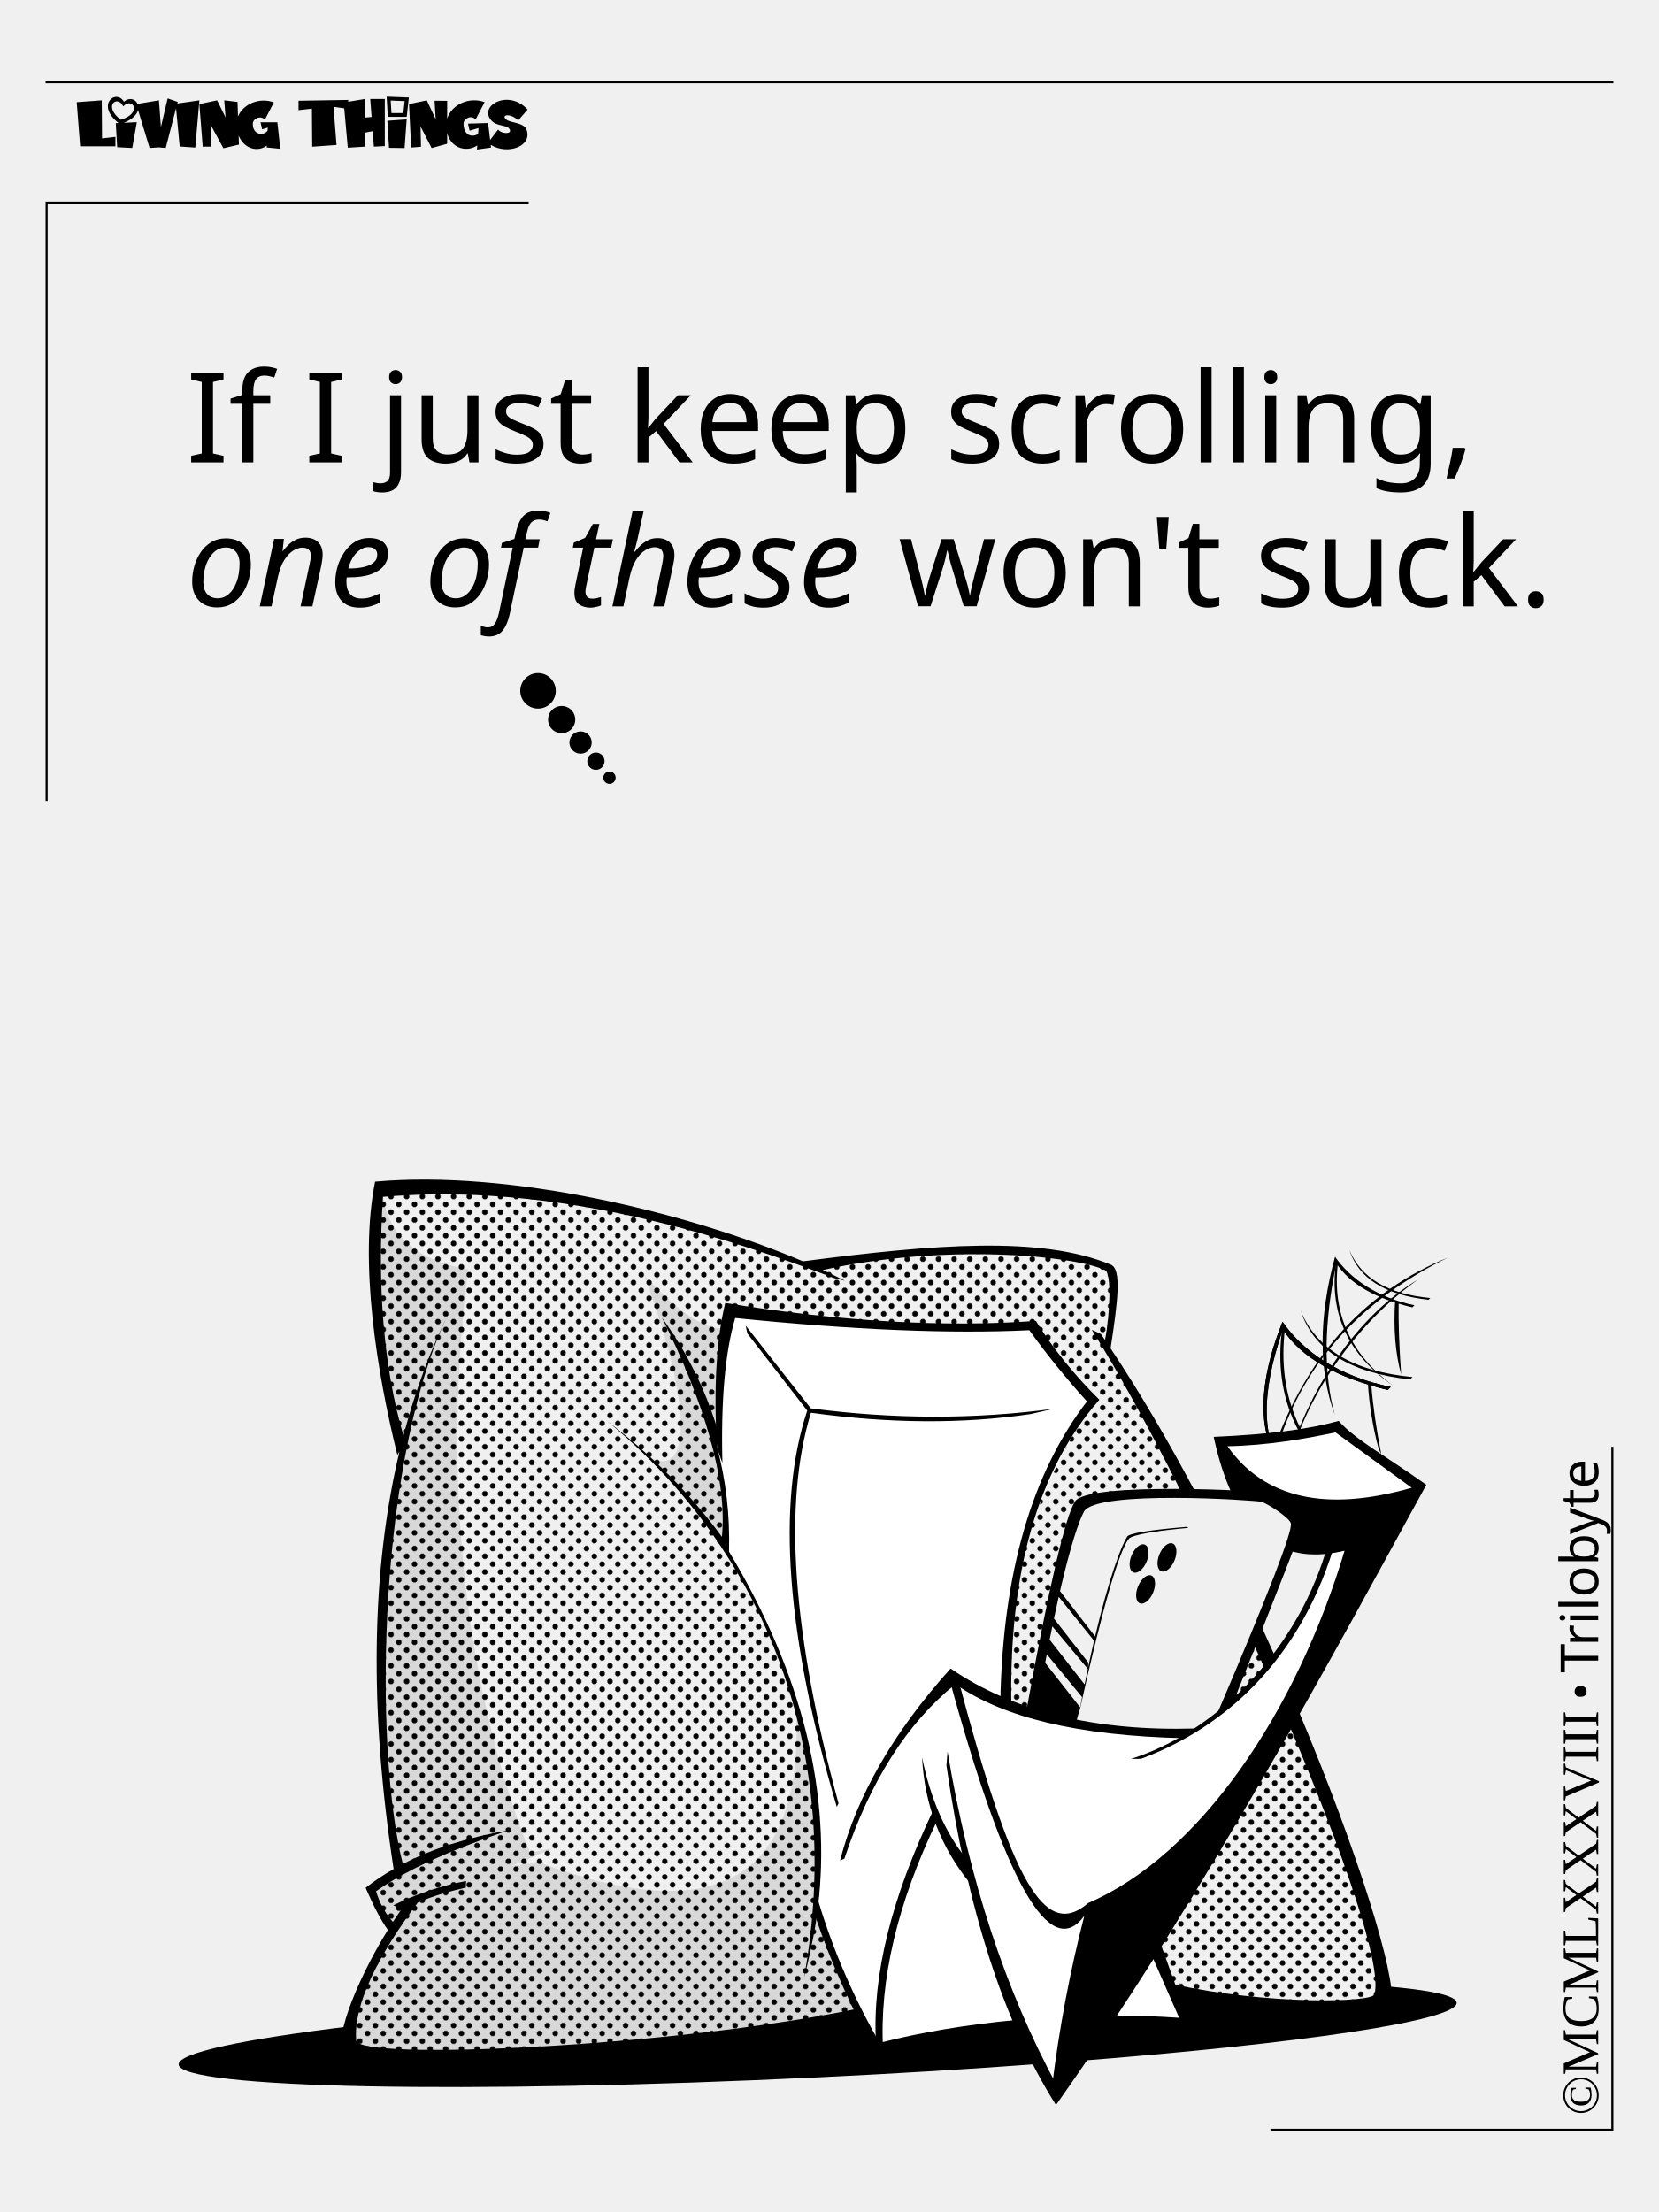
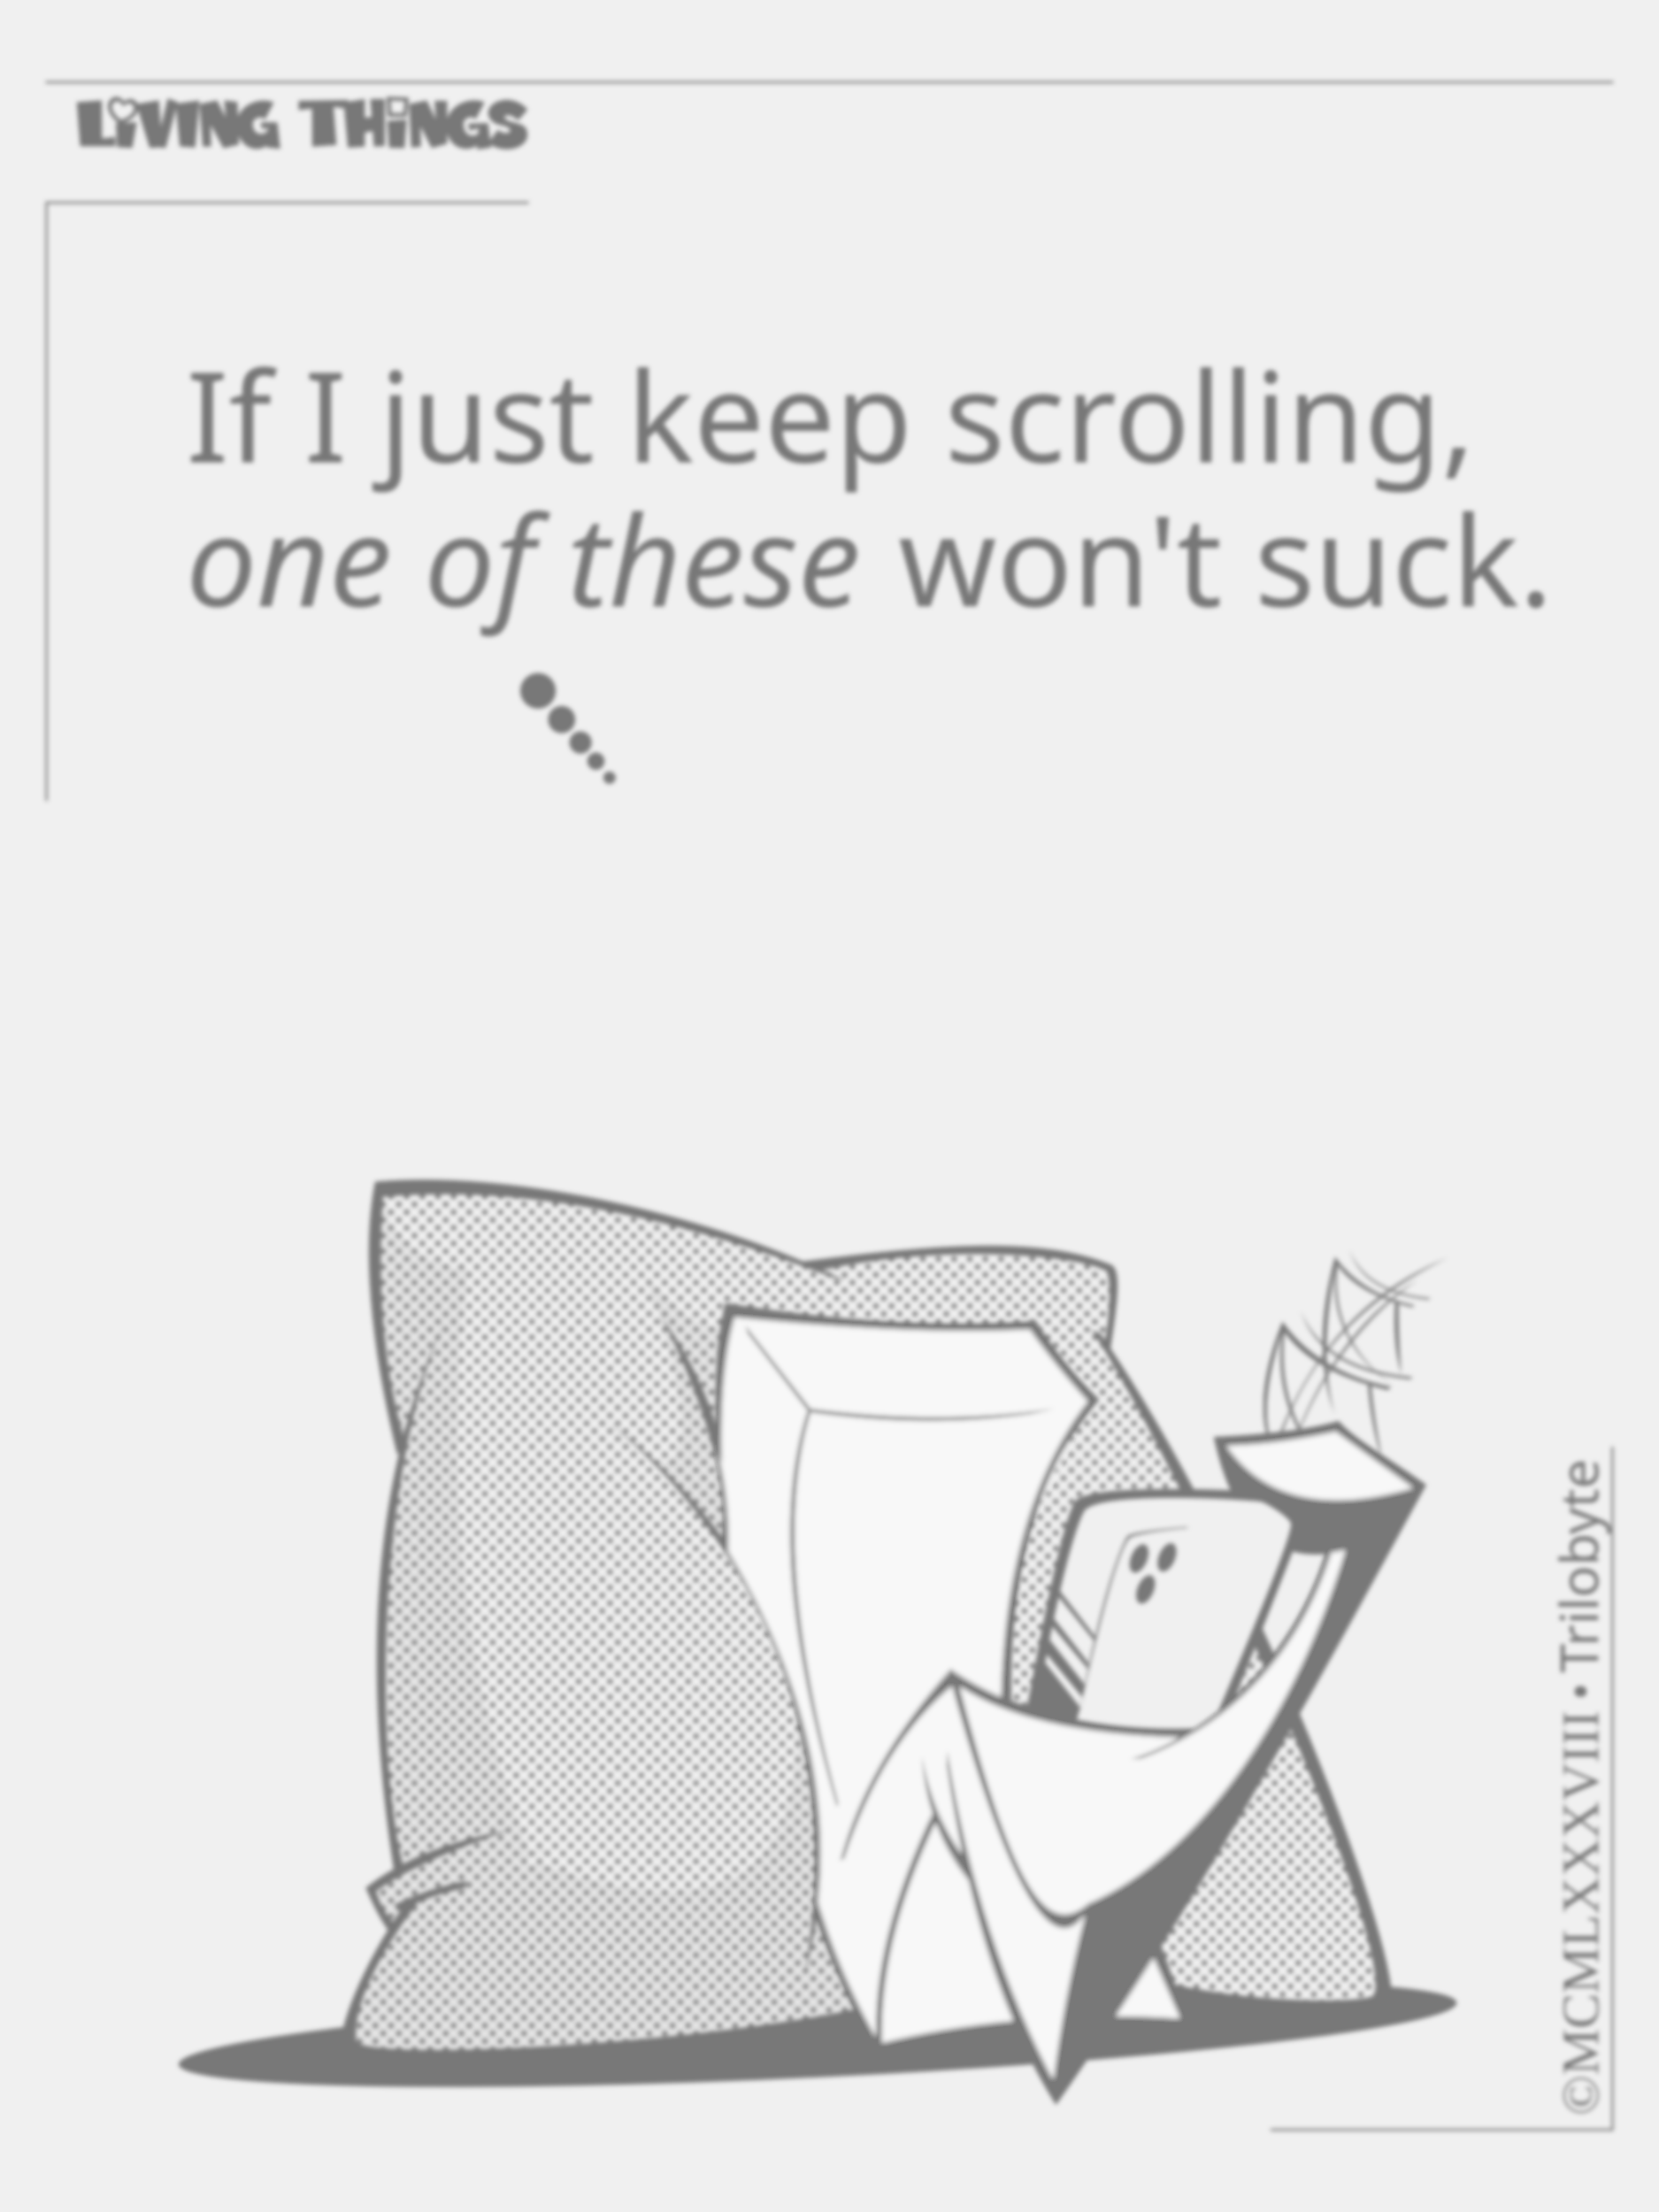
<svg xmlns="http://www.w3.org/2000/svg" style="isolation:isolate" viewBox="0 0 600 800" width="600pt" height="800pt">
  <style type="text/css">
    
  @font-face {
    font-family: 'Comic Neue';
    src: url('neue.ttf') format('truetype');
  }

+   :root {
+     --blurry : 5;
+   }
  text {
    font-family: 'Comic Neue', sans-serif;
    font-weight: bold;
    font-style: italic;
    font-size: 20px;
    fill: #909;
  }
</style>
  <defs>
    <pattern id="dotz" x="0" y="0" width="4" height="4" patternUnits="userSpaceOnUse" patternTransform="rotate(45)">
      <circle cx="2" cy="2" r="1" fill="#000" transform="scale(1)" transform-origin="2 2" />
    </pattern>
+     <filter id="blur">
+       <feGaussianBlur in="SourceGraphic" stdDeviation="0.9" />
+     </filter>
  </defs>
  <defs>
-     <g id="ikon" opacity="1">
+     <g id="ikon" opacity="0.5" filter="url(#blur)">
      <path id="pillowFill" d=" M 137.119 430.387 C 133.398 463.855 136.091 495.501 145.184 525.309 C 134.377 580.385 133.968 630.849 143.944 676.688 L 134.017 683.513 C 136.072 688.819 138.675 693.658 141.81 698.014 C 131.007 717.203 125.726 731.232 125.952 740.086 C 186.626 747.27 250.684 740.889 311.454 728.802 C 304.472 714.376 299.058 701.309 295.177 689.565 C 298.428 637.893 287.739 594.985 263.074 560.803 C 263.325 548.425 262.317 534.827 260.015 519.974 C 259.108 502.841 260.759 487.824 264.934 474.886 C 304.754 479.57 340.836 481.222 373.145 479.805 L 395.24 506.858 C 373.91 532.157 363.131 570.733 363.698 615.069 L 372.325 618.348 C 378.239 590.858 383.594 564.941 390.36 544.177 C 395.232 540.277 408.692 539.716 430.705 540.036 L 400.217 487.101 Q 402.879 468.469 402.033 459.546 C 372.673 449.905 336.695 449.497 294.082 458.305 C 243.594 438.535 191.278 429.234 137.119 430.387 L 137.119 430.387 Z  M 466.907 620.09 C 481.019 648.362 492.83 682.448 500.948 723.382 C 473.956 726.892 450.038 726.357 426.738 721.742 L 418.54 705.347 L 466.907 620.09 L 466.907 620.09 Z  M 454.869 590.416 L 459.322 601.195 C 455.71 605.862 450.801 611.029 444.559 616.661 L 454.869 590.416 Z " fill-rule="evenodd" fill="url(#dotz)" />
      <path d=" M 375.684 746.455 C 351.148 748.29 324.396 749.922 296.479 751.27 C 168.923 757.429 65.023 755.356 64.602 746.643 C 64.4 742.466 88.023 737.515 126.774 732.815 C 126.158 735.56 125.898 737.97 125.952 740.086 C 186.626 747.27 250.684 740.889 311.454 728.802 L 318.76 740.712 L 368.825 731.899 L 375.684 746.455 L 375.684 746.455 Z  M 388.637 745.478 C 470.322 739.114 527.143 730.792 526.831 724.322 C 526.705 721.712 517.292 719.698 500.625 718.333 C 500.978 720.142 501.313 721.933 501.619 723.691 C 487.286 726.302 442.587 725.023 424.864 720.447 L 428.661 731.839 L 396.823 730.963 Q 390.981 740.894 388.637 745.478 Z " fill-rule="evenodd" fill="rgb(0,0,0)" />
      <path d=" M 262.39 480.319 C 255.44 481.247 245.692 474.975 233.132 461.486 C 251.99 512.675 249.081 536.91 233.132 525.848 C 247.243 537.776 257.897 550.84 265.059 565.002 L 260.771 521.116 L 262.39 480.319 Z  M 138.403 432.502 Q 141.807 454.362 169.365 459.08 C 160.288 529.342 166.556 605.997 191.637 670.058 L 200.14 668.366 L 185.106 674.836 L 194.973 673.495 Q 291.499 709.781 288.001 619.17 C 295.541 638.289 296.857 667.13 295.52 689.237 C 299.336 701.331 304.454 714.229 310.837 727.896 C 243.095 742.685 180.837 746.649 124.024 739.753 C 128.484 721.849 133.525 708.702 141.149 698.276 L 133.896 683.265 L 145.267 676.025 C 133.471 634.847 133.476 584.207 145.267 524.088 C 136.067 501.377 133.784 470.854 138.403 432.502 Z " fill-rule="evenodd" fill="rgb(0,0,0)" fill-opacity="0.1" />
      <g>
        <path d=" M 499.582 526.066 C 497.773 516.987 496.569 508.624 495.959 500.966 L 494.697 500.149 C 495.233 508.401 496.537 516.346 498.598 523.971 L 499.582 526.066 Z " fill="rgb(0,0,0)" />
        <path d=" M 506.74 497.096 Q 505.647 481.279 505.835 471.103 L 504.573 470.285 Q 503.584 485.604 506.74 497.096 Z " fill="rgb(0,0,0)" />
        <path d=" M 496.331 501.183 C 498.106 501.725 499.983 502.216 501.925 502.674 L 502.957 501.623 C 500.897 501.202 498.904 500.718 497.02 500.14 L 496.331 501.183 L 496.331 501.183 Z " fill="rgb(0,0,0)" />
        <path d=" M 465.558 532.379 C 456.213 521.942 455.681 504.766 463.952 480.837 C 470.726 491.013 483.388 498.296 501.925 502.674 L 502.957 501.623 C 484.359 497.824 471.323 488.864 463.838 478.023 C 454.116 502.348 454.694 521.569 465.558 532.379 Z " fill="rgb(0,0,0)" />
        <path d=" M 465.558 532.379 C 456.213 521.942 455.681 504.766 463.952 480.837 C 470.726 491.013 483.388 498.296 501.925 502.674 L 502.957 501.623 C 484.359 497.824 471.323 488.864 463.838 478.023 C 454.116 502.348 454.694 521.569 465.558 532.379 Z " fill="rgb(0,0,0)" />
        <path d=" M 492.747 541.955 C 470.96 526.112 461.634 505.569 464.755 480.312 L 463.723 480.428 C 460.289 505.971 469.968 526.484 492.747 541.955 Z " fill="rgb(0,0,0)" />
        <path d=" M 523.659 454.82 C 494.656 466.631 474.026 488.702 461.756 521.02 L 462.325 522.324 C 471.853 492.649 492.302 470.153 523.659 454.82 Z " fill="rgb(0,0,0)" />
        <path d=" M 512.776 462.8 C 492.239 475.032 472.64 500.927 463.952 534.4 L 464.355 535.751 C 471.102 505.016 490.572 478.68 512.776 462.8 Z " fill="rgb(0,0,0)" />
        <path d=" M 470.436 474.123 C 476.246 488.078 489.721 496.049 510.852 498.024 L 509.998 498.893 C 488.272 496.527 475.089 488.274 470.436 474.123 Z " fill="rgb(0,0,0)" />
        <path d=" M 482.732 511.693 Q 476.538 489.069 483.323 456.966 C 488.227 464.36 497.392 469.652 510.809 472.834 L 511.557 472.07 C 498.095 469.31 488.254 462.387 482.836 454.51 Q 473.9 487.39 482.732 511.693 Z " fill="rgb(0,0,0)" />
        <path d=" M 504.166 501.376 C 488.396 489.865 481.645 474.937 483.905 456.585 L 483.157 456.669 C 480.672 475.23 487.678 490.135 504.166 501.376 Z " fill="rgb(0,0,0)" />
        <path d=" M 488.017 452.088 C 492.222 462.228 501.976 468.02 517.271 469.455 L 516.653 470.087 C 500.927 468.367 491.385 462.371 488.017 452.088 Z " fill="rgb(0,0,0)" />
      </g>
      <path id="pillowLines" d=" M 265.371 561.862 C 296.248 607.313 305.056 662.369 290.772 715.304 C 305.508 634.247 276.898 560.888 219.492 513.891 C 235.939 526.349 249.829 540.481 261.096 555.818 C 263.117 535.01 254.56 506.841 239.404 476.545 C 257.351 501.423 266.003 529.858 265.371 561.862 Z  M 145.059 690.677 C 144.054 692.11 143.065 693.579 142.094 695.072 C 139.354 692.04 137.331 688.354 136.008 684.01 C 146.131 676.759 162.09 669.417 183.868 661.969 C 169.082 664.532 156.349 668.592 145.673 674.152 C 134.841 630.687 136.74 524.602 163.388 472.605 C 156.092 487.022 150.264 502.553 145.911 519.204 L 145.911 519.204 C 138.605 494.378 136.438 464.358 138.502 432.859 C 189.116 428.579 243.126 439.701 301.556 462.204 L 305.591 463.213 C 303.069 461.92 300.4 460.624 297.535 459.336 C 340.659 449.76 388.18 453.866 399.719 459.414 C 401.936 460.48 401.544 474.921 399.637 484.624 C 399.14 483.889 398.642 483.159 398.144 482.433 L 394.859 480.94 C 404.56 496.335 415.899 517.083 427.432 540 L 432.512 540 L 432.512 540 L 432.512 540 L 432.512 540 L 432.512 540 L 432.512 540 C 422.691 521.481 412.303 503.642 401.656 487.648 C 404.366 470.152 405.642 458.995 401.748 457.384 C 376.381 446.889 338.111 449.965 290.402 456.18 L 290.402 456.18 C 249.052 438.592 184.805 422.992 135.649 427.361 L 135.649 427.361 C 129.814 456.488 136.296 496.339 143.708 526.241 L 144.477 524.923 C 134.217 568.012 133.508 618.353 142.36 675.959 L 142.36 675.959 C 138.721 678.032 135.347 680.298 132.229 682.751 C 135.085 689.393 137.77 694.478 140.272 697.981 L 140.272 697.981 C 127.978 717.854 119.652 740.79 125.369 741.562 C 172.755 747.96 238.911 744.913 311.399 730.409 L 311.399 730.409 L 309.68 726.589 C 242.417 740.411 129.493 745.302 128.831 737.981 C 127.647 724.895 137.389 706.287 151.115 688.075 C 156.549 685.761 161.786 684.216 168.461 682.661 L 168.565 680.297 C 159.772 681.894 150.218 685.129 142.269 689.056 L 145.059 690.677 L 145.059 690.677 Z  M 461.239 599.294 C 459.574 595.545 457.874 591.775 456.141 587.992 L 456.141 587.992 L 453.46 594.676 C 454.849 597.757 456.224 600.833 457.581 603.899 L 461.239 599.294 L 461.239 599.294 L 461.239 599.294 L 461.239 599.294 L 461.239 599.294 L 461.239 599.294 L 461.239 599.294 L 461.239 599.294 Z  M 469.547 618.529 C 491.23 670.14 504.835 714.203 503.257 724.236 C 502.378 729.824 452.501 729.366 426.341 723.493 L 424.421 717.651 C 458.107 725.095 496.223 724.279 497.083 721.303 C 500.001 711.201 486.082 670.703 466.363 624.162 L 469.547 618.529 L 469.547 618.529 L 469.547 618.529 L 469.547 618.529 L 469.547 618.529 L 469.547 618.529 L 469.547 618.529 L 469.547 618.529 Z " fill-rule="evenodd" fill="rgb(0,0,0)" />
      <g id="pinkie">
        <path d=" M 263.581 474 L 259.22 523 C 262.533 535.075 264.023 547.802 263.661 561.152 C 290.256 605.488 300.947 648.812 295.705 691.095 C 303.862 713.529 311.446 730.348 318.428 741.524 L 368.823 732.731 L 382.158 757.427 Q 388.435 747.894 401.772 730.07 L 428.821 731.469 L 417.254 705.696 C 459.174 637.266 491.236 581.269 513.381 537.645 L 483.108 516.156 L 441.476 521.69 L 447.01 541.437 L 458.333 542.231 L 468.461 550.022 L 466.221 559.614 L 480.537 561.27 C 471.928 591.504 455.115 613.462 430.069 627.116 C 405.721 626.542 383.623 622.892 363.745 616.134 C 360.476 582.897 370.949 546.397 395.135 506.603 L 373.764 479.691 C 337.775 480.744 301.058 478.857 263.581 474 Z " x-fill="var(--pinkie-color, #fff)" y-fill="hsl(320,100%,99%)" fill="#fff" />
        <path id="footBottom" d=" M 446.601 540.305 C 444.759 536.105 443.257 531.285 442.093 525.848 L 443.92 523.051 C 457.301 541.936 479.506 546.931 510.573 538.074 L 514.006 537.991 C 485.013 591.347 436.344 680.442 382.362 757.608 L 394.16 690.149 C 434.084 671.758 465.144 628.551 487.375 560.563 C 479.515 562.19 472.612 562.061 466.67 560.177 L 470.305 549.402 L 458.646 541.1 L 446.601 540.305 Z " fill-rule="evenodd" fill="rgb(0,0,0)" />
        <path d=" M 259.298 523.687 C 258.065 501.967 259.069 484.489 262.294 471.238 C 303.713 477.934 341.167 480.101 374.643 477.726 C 380.875 487.767 388.534 497.276 397.604 506.236 C 375.381 531.542 364.779 568.629 365.781 617.482 L 361.795 614.755 C 362.748 568.784 373.191 532.818 393.107 506.841 C 385.439 498.352 378.495 489.771 372.259 481.081 C 343.926 482.456 308.473 480.992 265.887 476.675 C 262.233 489.086 260.7 506.567 261.271 529.101 L 259.298 523.687 Z " fill="rgb(0,0,0)" />
        <path d=" M 269.689 479.429 L 293.242 509.353 C 323.088 513.301 352.36 513.359 381.045 509.51 L 372.862 511.398 C 348.347 515.029 321.826 514.881 293.282 510.94 C 283.193 543.686 286.529 590.785 303.259 652.205 L 302.629 653.464 C 284.343 591.562 280.79 543.806 291.939 510.167 L 270.266 482.235 L 269.689 479.429 Z " fill="rgb(0,0,0)" />
        <path d=" M 445.587 540.305 Q 441.529 531.684 438.952 519.668 C 459.648 518.744 473.894 516.807 484.144 513.891 C 490.224 520.754 501.587 526.831 515.85 536.999 C 484.83 593.507 436.08 684.834 381.911 761.296 C 363.041 731.441 349.82 690.497 342.282 638.501 L 342.689 633.484 C 350.392 679.601 363.613 719.95 382.387 754.57 C 422.443 702.288 483.325 590.169 510.573 538.074 L 482.997 518.049 C 472.424 520.306 458.58 522.768 443.92 523.051 Q 445.576 533.162 448.893 540.519 L 445.587 540.305 Z  M 466.405 560.821 Q 479.57 564.952 498.164 556.644 Q 479.609 562.647 467.214 558.441 L 466.405 560.821 Z " fill-rule="evenodd" fill="rgb(0,0,0)" />
        <path d=" M 349.171 671.863 L 351.102 681.428 C 340.248 668.228 334.374 652.931 333.466 635.521 C 336.454 650.331 341.694 662.45 349.171 671.863 Z " fill="rgb(0,0,0)" />
        <path d=" M 368.982 734.224 C 350.149 735.911 332.998 739.16 317.535 743.977 C 308.183 726.928 300.41 709.446 295.105 693.766 L 295.105 693.766 L 295.804 687.056 C 301.362 705.708 309.091 723.146 318.128 738.812 C 332.335 735.181 349.3 732.229 367.742 730.528 L 368.982 734.224 Z  M 400.009 732.857 C 409.915 732.834 420.209 733.171 430.892 733.868 L 419.722 702.923 L 416.378 706.83 L 426.457 729.767 C 418.435 729.214 410.443 728.951 402.564 728.941 L 400.009 732.857 Z " fill-rule="evenodd" fill="rgb(0,0,0)" />
        <path d=" M 337.794 654.157 L 339.179 657.917 C 324.523 688.228 317.932 716.202 319.39 741.825 L 316.817 739.054 C 315.366 714.59 322.363 686.296 337.794 654.157 Z " fill="rgb(0,0,0)" />
        <path d=" M 489.061 559.578 C 483.936 585.426 442.147 676.314 396.315 691.759 C 390.826 712.162 386.761 733.171 384.133 754.8 L 380.487 754.57 C 383.074 733.569 386.961 713 392.162 692.879 C 379.78 709.735 363.444 680.95 343.17 606.537 L 346.408 606.792 C 365.836 680.219 377.696 701.978 393.558 688.255 C 433.678 671.035 468.861 619.557 486.528 560.022 L 489.061 559.578 L 489.061 559.578 Z " fill="rgb(0,0,0)" />
        <path d=" M 482.06 560.563 L 479.337 561.622 C 468.09 598.156 439.184 626.611 409.062 636.117 L 412.651 636.102 C 443.516 624.641 469.734 600.022 482.06 560.563 Z " fill="rgb(0,0,0)" />
        <path d=" M 432.431 625.13 Q 377.915 626.748 343.796 603.449 C 323.225 626.282 309.893 649.427 303.817 672.9 L 305.38 672.199 C 314.718 644.167 328.099 623.129 345.538 609.098 C 362.908 621.234 389.923 627.731 428.081 628.646 L 432.431 625.13 L 432.431 625.13 Z " fill="rgb(0,0,0)" />
      </g>
      <path id="circles" d=" M 190.506 244.89 C 193.243 242.638 197.294 243.032 199.546 245.769 C 201.798 248.506 201.404 252.557 198.667 254.809 C 195.93 257.061 191.879 256.667 189.627 253.93 C 187.375 251.193 187.768 247.142 190.506 244.89 L 190.506 244.89 L 190.506 244.89 L 190.506 244.89 Z  M 200.01 256.442 C 202.108 254.716 205.212 255.018 206.938 257.115 C 208.664 259.213 208.362 262.317 206.264 264.043 C 204.167 265.769 201.062 265.467 199.336 263.37 C 197.61 261.272 197.912 258.168 200.01 256.442 L 200.01 256.442 L 200.01 256.442 L 200.01 256.442 Z  M 207.413 265.44 C 209.129 264.028 211.668 264.275 213.079 265.991 C 214.491 267.706 214.244 270.245 212.528 271.657 C 210.813 273.068 208.274 272.821 206.862 271.106 C 205.451 269.39 205.697 266.851 207.413 265.44 L 207.413 265.44 L 207.413 265.44 Z  M 213.535 272.88 C 214.868 271.783 216.842 271.975 217.939 273.308 C 219.037 274.642 218.845 276.616 217.511 277.713 C 216.177 278.81 214.204 278.618 213.107 277.285 C 212.009 275.951 212.201 273.977 213.535 272.88 L 213.535 272.88 Z  M 219.011 279.537 C 219.963 278.754 221.371 278.891 222.154 279.842 C 222.937 280.794 222.8 282.202 221.849 282.985 C 220.897 283.768 219.489 283.631 218.706 282.679 C 217.923 281.728 218.06 280.32 219.011 279.537 Z " fill-rule="evenodd" fill="rgb(0,0,0)" />
      <path d=" M 583.144 523.25 L 583.144 770.266 L 459.502 770.266" fill="none" vector-effect="non-scaling-stroke" stroke-width="1" stroke="rgb(0,0,0)" stroke-linejoin="miter" stroke-linecap="butt" stroke-miterlimit="3" />
      <path d=" M 16.855 289.279 L 16.855 73.295 L 190.82 73.295" fill="none" vector-effect="non-scaling-stroke" stroke-width="1" stroke="rgb(0,0,0)" stroke-linejoin="miter" stroke-linecap="square" stroke-miterlimit="3" />
      <line x1="16.855" y1="29.734" x2="583.145" y2="29.734" vector-effect="non-scaling-stroke" stroke-width="1" stroke="rgb(0,0,0)" stroke-linejoin="miter" stroke-linecap="square" stroke-miterlimit="3" />
      <path id="LivingThingsTitle" d=" M 177.265 50.634 L 176.531 44.489 L 169.262 44.712 L 169.262 44.712 L 169.841 47.266 L 173.066 46.311 L 172.911 48.436 L 172.911 48.436 L 172.911 48.436 L 172.911 48.436 L 172.911 48.436 L 172.911 48.436 L 172.911 48.436 C 170.804 49.832 167.651 49.047 167.651 44.701 C 167.651 42.812 170.506 41.48 172.018 43.195 L 175.273 36.94 C 169.64 34.87 163.346 37.816 161.723 42.923 L 161.723 36.451 L 157.17 36.444 L 157.572 43.144 L 154.359 36.293 L 147.932 37.645 L 147.932 37.645 L 147.932 37.645 L 147.932 37.645 L 148.694 53.363 L 152.25 53.073 L 152.1 45.76 L 152.1 45.76 L 156.1 53.547 L 161.723 51.993 L 161.723 51.993 L 161.723 51.993 L 161.723 51.993 L 161.723 51.993 L 161.723 51.993 L 161.723 51.993 L 161.723 51.993 L 161.723 51.993 L 161.723 51.993 L 161.723 51.993 L 161.723 51.993 L 161.723 51.993 L 161.723 48.225 C 161.756 48.337 161.79 48.45 161.827 48.563 C 163.671 54.222 169.399 54.893 172.609 52.575 L 172.5 54.08 L 177.591 53.363 L 177.474 52.38 C 183.511 56.137 192.66 52.966 190.433 46.875 C 189.484 44.281 184.501 44.458 183.07 43.227 C 181.103 41.534 184.494 40.73 187.422 43.565 L 190.819 39.625 C 183.905 32.039 172.951 38.268 177.705 43.565 C 179.792 45.89 183.371 44.966 184.34 46.799 C 185.234 48.49 181.634 48.59 180.122 46.875 L 177.265 50.634 Z  M 134.395 42.317 L 131.953 42.523 L 131.953 35.802 L 125.883 36.801 L 125.883 36.801 L 125.883 36.801 L 125.987 36.139 L 107.97 36.432 L 107.97 39.846 L 112.807 39.295 L 112.912 53.061 L 121.701 52.43 L 120.628 38.633 L 124.494 39.184 L 125.779 53.423 L 131.953 53.029 L 131.953 47.97 L 131.953 47.97 L 131.953 47.97 L 131.953 47.97 L 131.953 47.97 L 134.787 47.444 L 135.214 53.029 L 139.165 52.829 L 139.165 35.802 L 133.896 35.802 L 134.395 42.317 L 134.395 42.317 Z  M 86.416 52.297 L 80.793 53.612 L 76.232 45.228 L 76.232 45.228 L 76.361 53.021 L 73.308 53.051 L 72.103 37.637 L 72.103 37.637 L 72.103 37.637 L 72.103 37.637 L 78.53 36.286 L 81.575 42.468 L 81.102 36.286 L 85.894 36.853 L 86.071 42.102 C 87.96 37.614 93.789 35.091 99.053 37.025 L 95.798 43.28 C 94.286 41.565 91.426 42.897 91.431 44.786 C 91.442 48.923 95.363 49.167 96.766 47.274 L 96.766 47.274 L 96.766 47.274 L 96.766 47.274 L 96.766 47.274 L 96.766 47.274 L 96.826 46.143 L 94.802 46.78 L 94.223 44.226 L 94.223 44.226 L 100.311 44.226 L 101.371 53.815 L 96.447 53.331 L 96.483 52.653 C 93.581 54.9 88.607 54.303 86.308 49.088 L 86.416 52.297 L 86.416 52.297 L 86.416 52.297 L 86.416 52.297 L 86.416 52.297 L 86.416 52.297 L 86.416 52.297 L 86.416 52.297 L 86.416 52.297 L 86.416 52.297 L 86.416 52.297 L 86.416 52.297 L 86.416 52.297 L 86.416 52.297 Z  M 44.561 38.468 C 48.001 34.867 51.65 40.988 43.664 43.31 C 37.051 38.228 42.572 34.169 44.561 38.468 L 44.561 38.468 L 44.561 38.468 L 44.561 38.468 L 44.561 38.468 L 44.561 38.468 L 44.561 38.468 L 44.561 38.468 L 44.561 38.468 L 44.561 38.468 L 44.561 38.468 L 44.561 38.468 L 44.561 38.468 L 44.561 38.468 L 44.561 38.468 L 44.561 38.468 L 44.561 38.468 L 44.561 38.468 L 44.561 38.468 L 44.561 38.468 L 44.561 38.468 L 44.561 38.468 L 44.561 38.468 Z  M 27.746 36.946 L 36.804 36.286 L 36.908 50.051 L 41.745 49.501 L 41.745 52.915 L 28.988 52.915 L 27.746 36.946 L 27.746 36.946 L 27.746 36.946 L 27.746 36.946 L 27.746 36.946 L 27.746 36.946 L 27.746 36.946 L 27.746 36.946 L 27.746 36.946 L 27.746 36.946 Z  M 140.091 43.678 L 147.071 43.185 L 146.32 53.547 L 140.694 53.462 L 140.091 43.678 L 140.091 43.678 L 140.091 43.678 L 140.091 43.678 Z  M 141.565 40.895 L 141.308 36.363 L 146.341 36.556 L 145.866 40.895 L 141.565 40.895 L 141.565 40.895 L 141.565 40.895 L 141.565 40.895 Z  M 42.886 44.496 C 34.534 37.997 41.888 31.961 44.835 36.78 L 44.835 36.78 C 46.834 35.049 49.001 35.851 49.755 37.559 L 49.755 37.559 L 57.489 36.286 L 58.2 45.941 L 60.63 35.595 L 64.275 36.853 L 64.126 37.426 L 64.126 37.426 L 64.126 37.426 L 64.126 37.426 L 72.103 36.293 L 70.627 53.363 L 64.989 52.981 L 63.674 39.163 L 59.94 53.512 L 57.45 53.297 L 57.45 53.297 L 57.45 53.297 L 57.45 53.297 L 57.45 53.297 L 57.45 53.297 L 57.45 53.297 L 57.45 53.297 L 57.45 53.297 L 57.45 53.297 L 57.45 53.297 L 57.45 53.297 L 57.45 53.297 L 57.45 53.297 L 54.105 53.512 L 49.926 39.767 C 49.537 41.373 48.037 43.145 44.772 44.409 L 49.491 44.192 L 47.834 53.512 L 42.393 53.233 L 41.878 44.542 L 42.886 44.496 L 42.886 44.496 L 42.886 44.496 L 42.886 44.496 L 42.886 44.496 Z  M 140.249 42.261 L 139.833 34.961 L 147.859 35.268 L 147.094 42.261 L 140.249 42.261 L 140.249 42.261 L 140.249 42.261 L 140.249 42.261 Z " fill-rule="evenodd" fill="rgb(0,0,0)" />
      <path id="cellfone" d=" M 395.688 593.407 L 382.895 577.509 C 382.336 579.98 381.763 582.604 381.177 585.384 L 393.581 601.283 L 393.529 603.089 C 394.26 599.658 394.981 596.434 395.688 593.407 L 395.688 593.407 L 395.688 593.407 L 395.688 593.407 Z  M 393.425 603.576 L 380.59 588.203 C 380.269 589.765 379.944 591.372 379.616 593.026 L 392.261 609.196 C 392.652 607.265 393.04 605.392 393.425 603.576 L 393.425 603.576 L 393.425 603.576 L 393.425 603.576 Z  M 391.351 613.791 L 378.593 598.286 C 378.399 599.3 378.205 600.33 378.009 601.375 L 390.645 617.476 C 390.88 616.226 391.116 614.998 391.351 613.791 L 391.351 613.791 L 391.351 613.791 L 391.351 613.791 Z  M 409.245 562.524 C 410.392 559.756 412.543 558.014 414.045 558.637 C 415.548 559.259 415.837 562.012 414.69 564.78 C 413.543 567.548 411.392 569.289 409.889 568.667 C 408.387 568.044 408.098 565.292 409.245 562.524 L 409.245 562.524 L 409.245 562.524 Z  M 419.323 562.12 C 420.47 559.352 422.621 557.61 424.123 558.233 C 425.626 558.855 425.915 561.608 424.768 564.376 C 423.621 567.144 421.47 568.885 419.967 568.263 C 418.465 567.64 418.176 564.888 419.323 562.12 L 419.323 562.12 Z  M 396.059 591.834 L 383.368 575.442 C 387.081 559.371 390.134 550.188 392.019 546.724 C 396.382 538.709 454.113 542.609 456.113 543.127 C 458.344 543.705 466.426 548.91 466.866 550.968 Q 467.795 555.315 440.417 619.32 L 446.153 615.336 C 463.004 573.081 471.355 551.59 471.548 550.027 C 472.069 545.831 459.643 540.293 458.813 539.937 C 457.066 539.189 393.425 535.798 388.816 542.984 C 385.261 548.526 379.371 573.84 371.153 619.005 L 374.739 619.916 L 374.739 619.916 C 374.739 619.916 374.739 619.915 374.739 619.915 L 388.995 623.533 L 388.995 623.533 L 390.56 617.925 C 390.453 618.495 390.345 619.07 390.238 619.648 C 398.505 582.371 404.611 561.015 408.272 556.502 C 409.529 554.952 419.532 553.488 429.845 552.565 L 429.845 552.565 L 429.089 552.219 C 415.374 553.37 408.401 554.551 407.638 555.761 C 405.612 558.972 401.231 570.056 396.059 591.834 L 396.059 591.834 L 396.059 591.834 L 396.059 591.834 Z  M 411.593 573.708 C 412.74 570.94 414.891 569.198 416.394 569.821 C 417.896 570.443 418.185 573.196 417.038 575.964 C 415.891 578.732 413.74 580.473 412.238 579.851 C 410.735 579.228 410.446 576.476 411.593 573.708 Z " fill-rule="evenodd" fill="rgb(0,0,0)" />
      <g id="dialog">
        <text transform="matrix(1.373,0,0,1.373,67.339,167.223)" style="font-family:'Comic Neue';font-weight:400;font-size:33px;font-style:normal;fill:#000000;stroke:none;">If I just keep scrolling,</text>
        <text transform="matrix(1.373,0,0,1.373,67.339,219.315)" style="font-family:'Comic Neue';font-weight:400;font-size:33px;font-style:italic;fill:#000000;stroke:none;">one of these </text>
        <text transform="matrix(1.373,0,0,1.373,324.852,219.315)" style="font-family:'Comic Neue';font-weight:400;font-size:33px;font-style:normal;fill:#000000;stroke:none;">won't suck.</text>
      </g>
      <g id="copyright" transform="translate(578 765) rotate(270)">
        <text style="font-family:'Times New Roman';font-weight:525;font-size:19px;font-style:normal;fill:#000000;stroke:none;">©MCMLXXXVIII</text>
        <text transform="translate(150 0)" style="font-family:'Libre Caslon Text';font-weight:400;font-size:17.4px;font-style:normal;fill:#000000;stroke:none;">•</text>
        <text transform="translate(160 0)" style="font-family:'Libre Caslon Text';font-weight:400;font-size:19px;font-style:normal;fill:#000000;stroke:none;">Trilobyte</text>
      </g>
    </g>
  </defs>
  <use href="#ikon" />
</svg>
